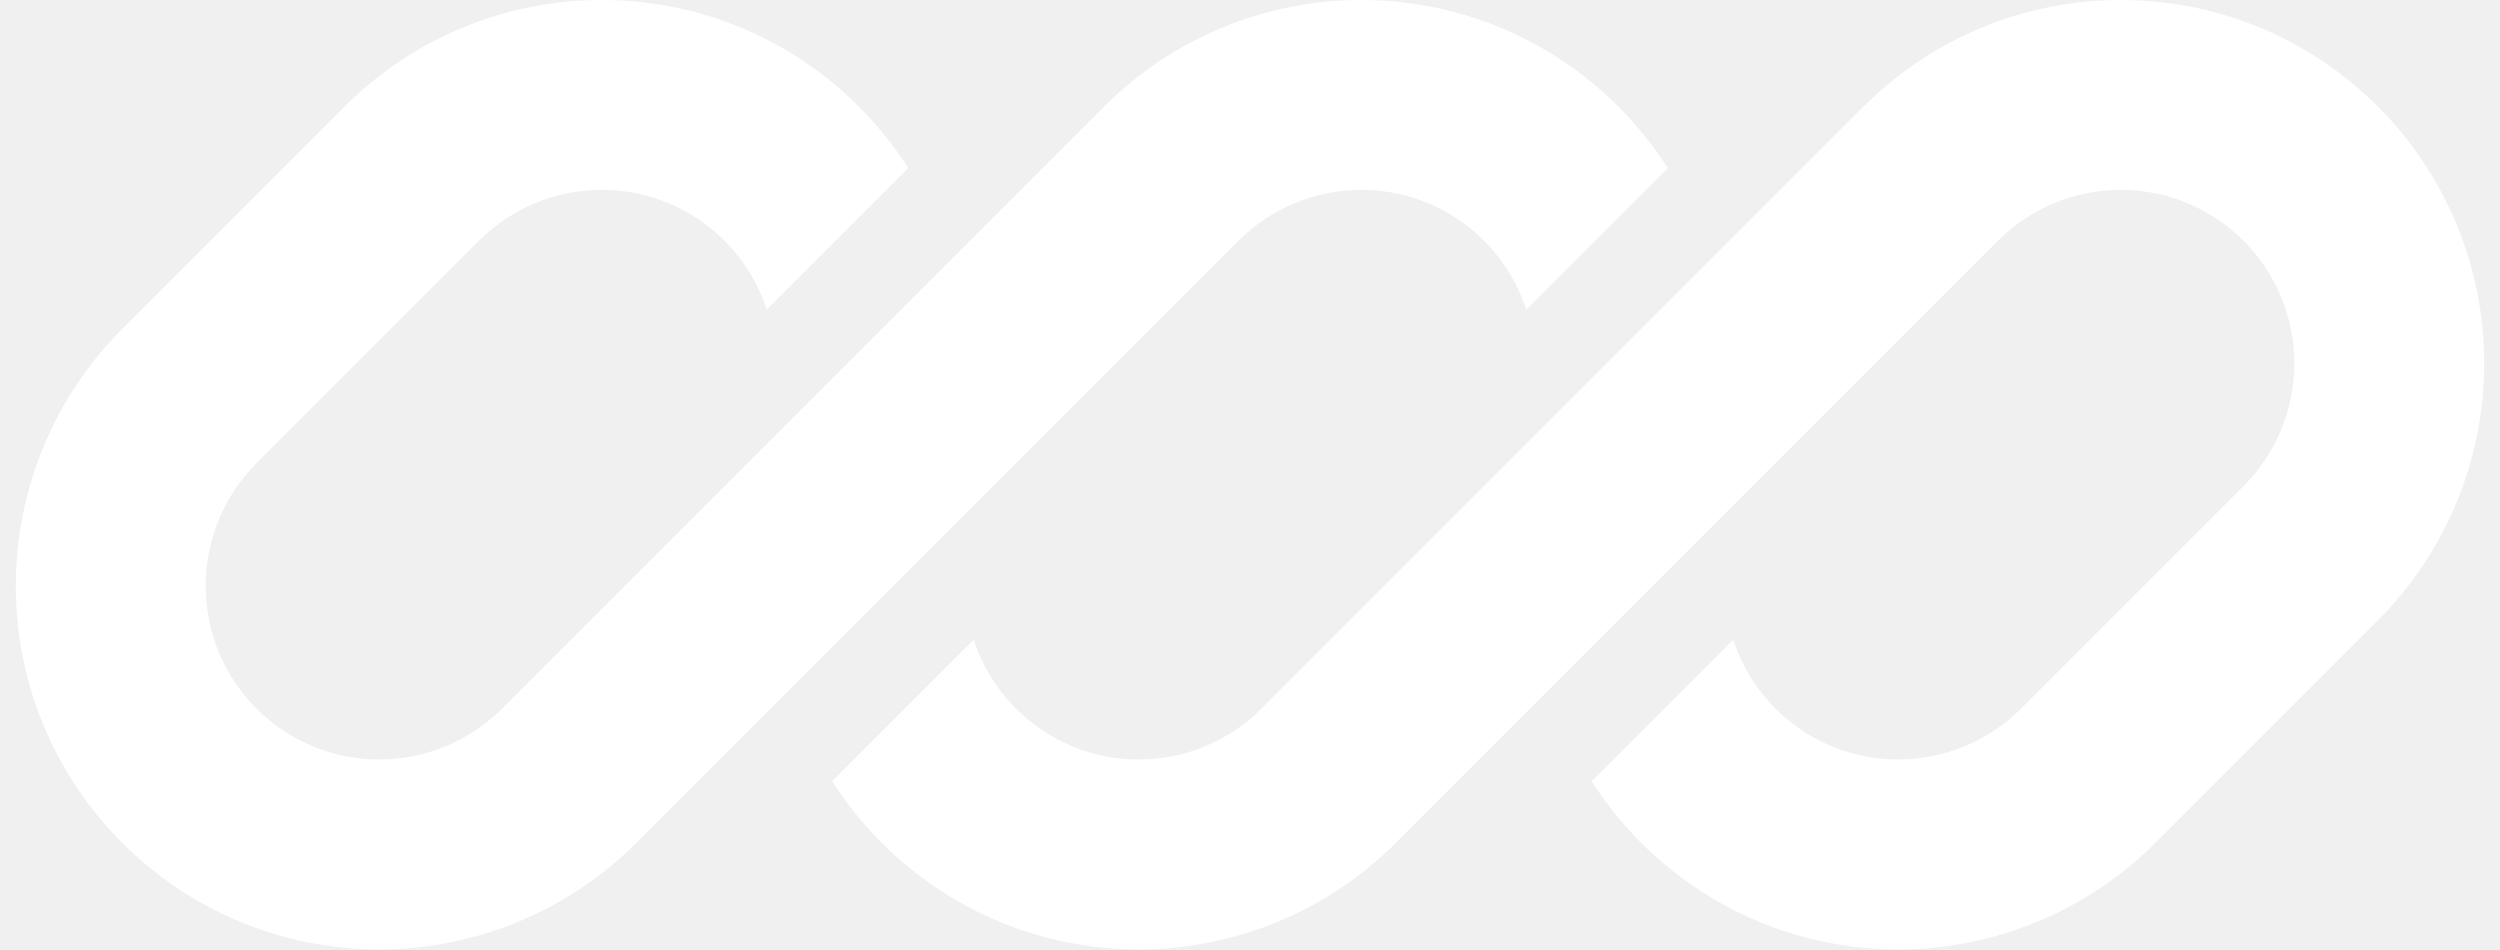
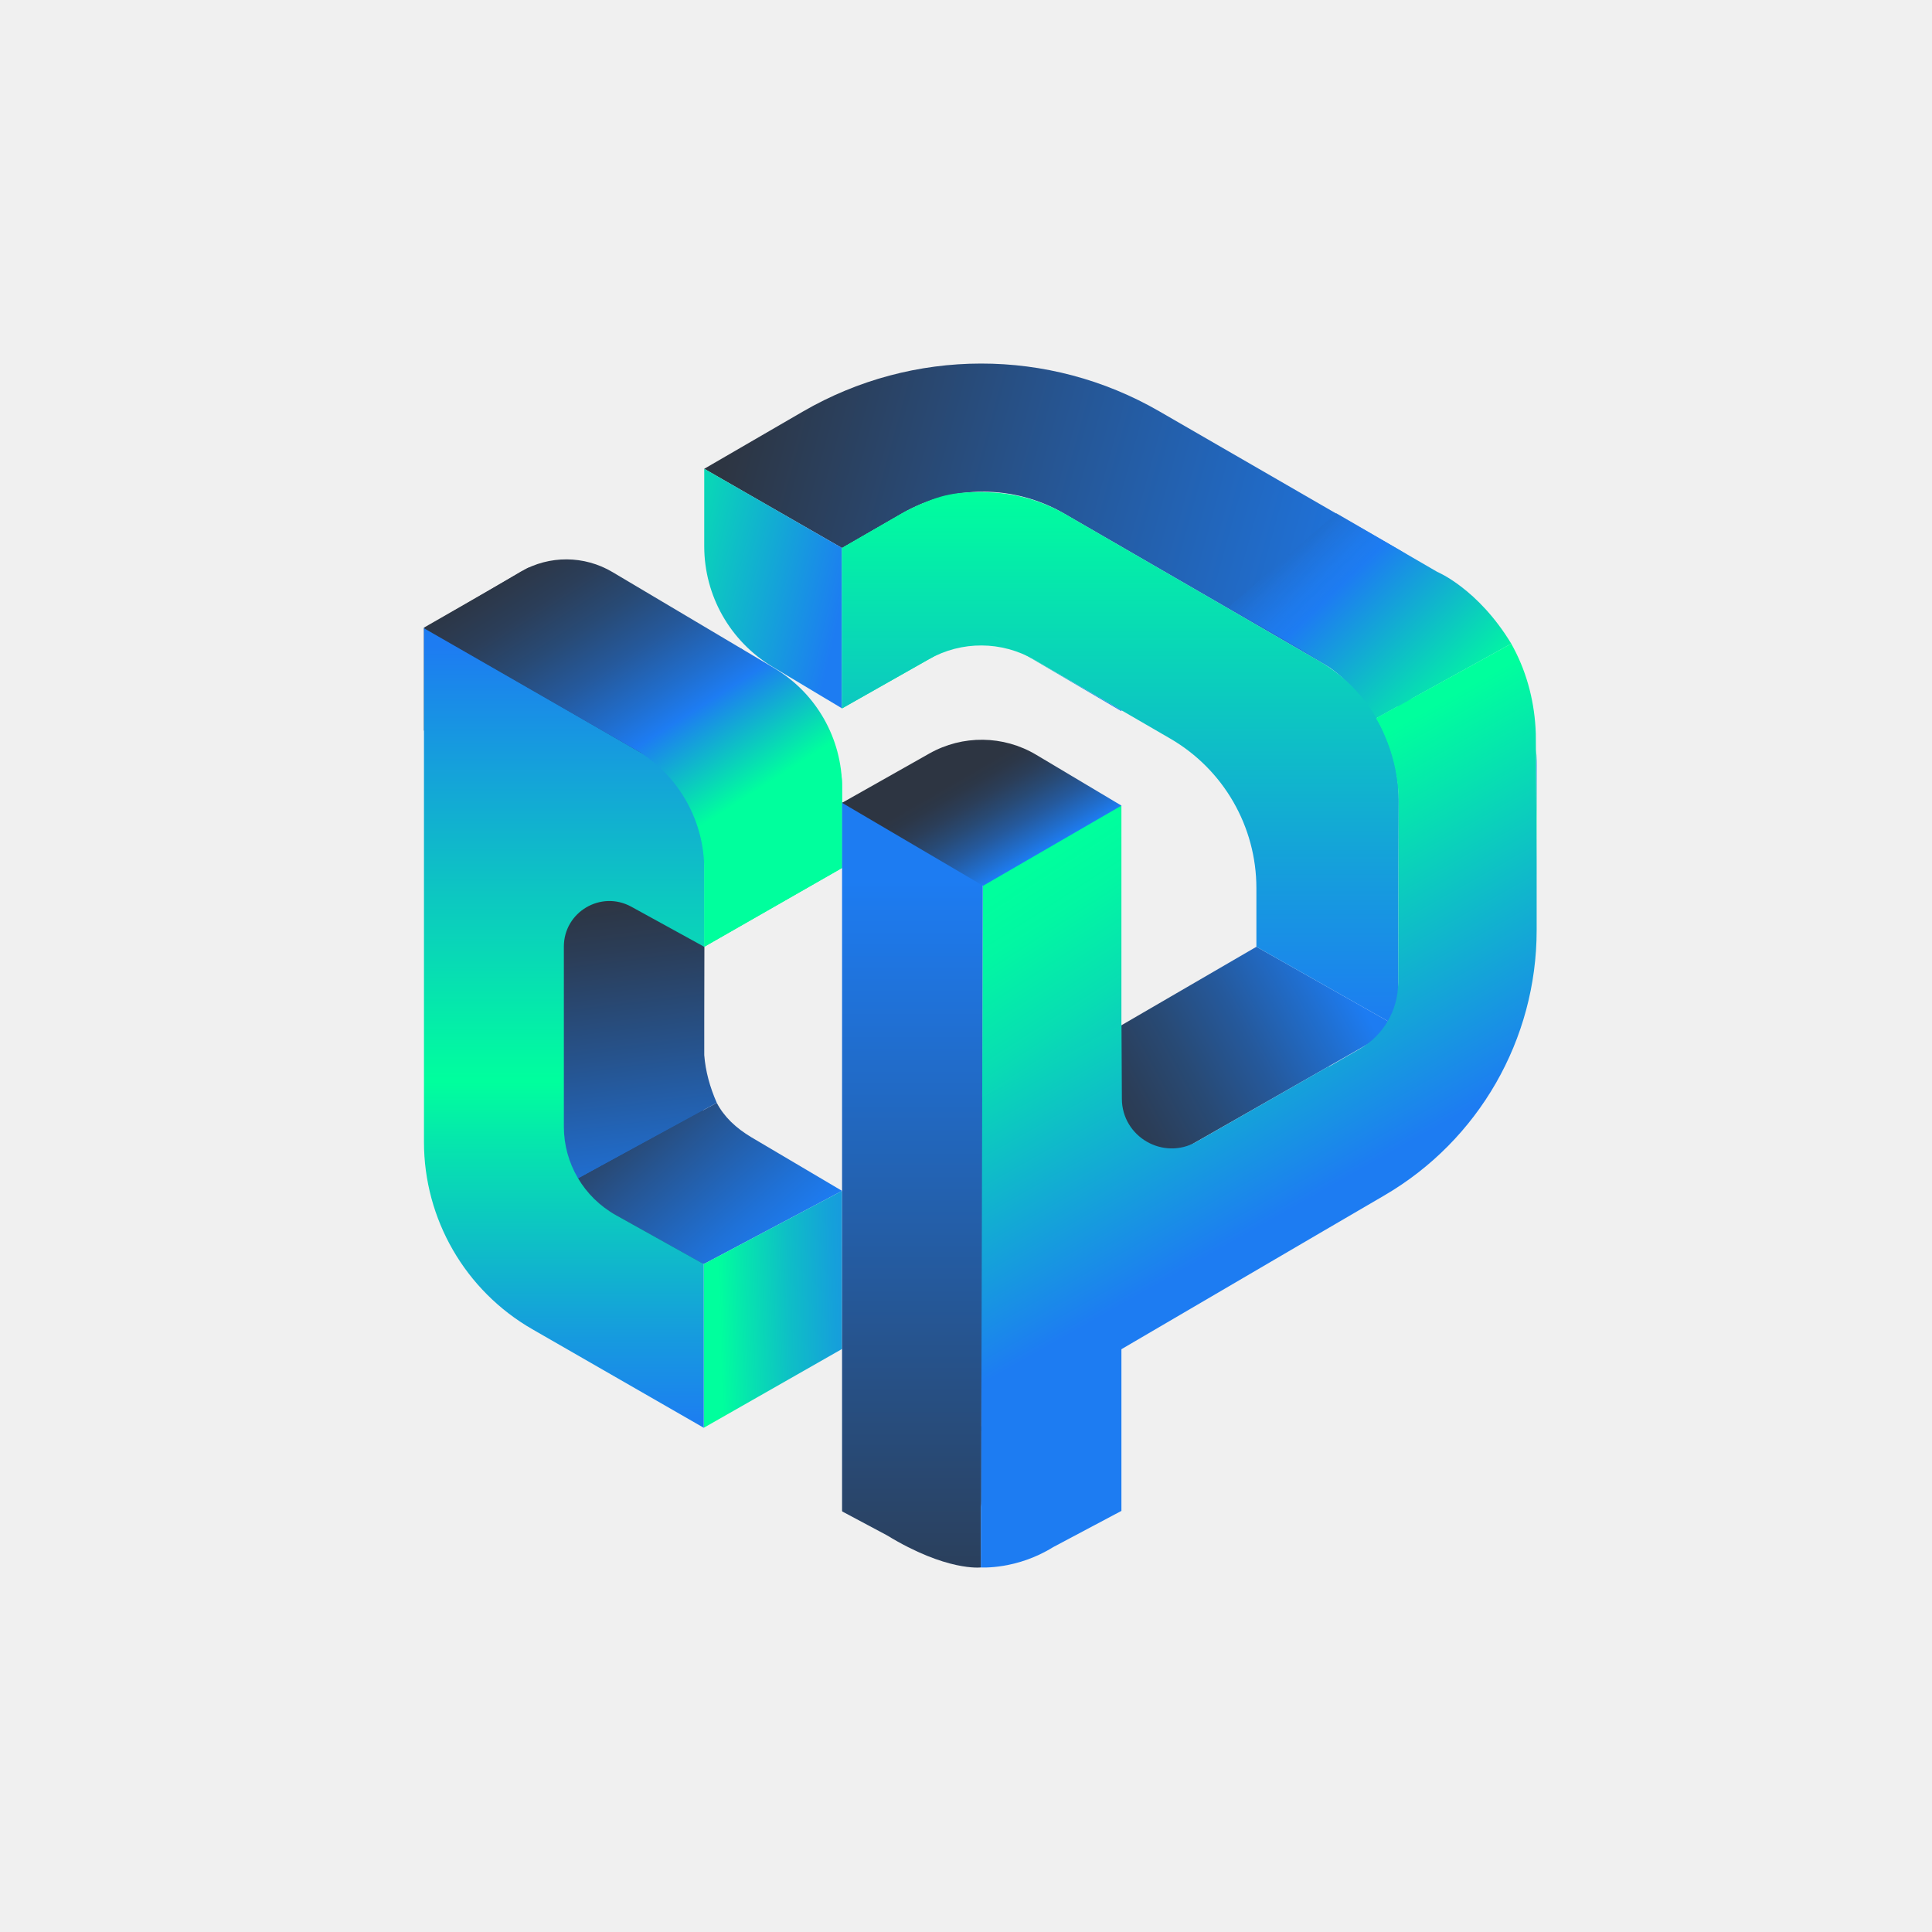
- <svg xmlns="http://www.w3.org/2000/svg" width="79" height="30" viewBox="0 0 79 30" fill="none">
-   <g clip-path="url(#clip0_3_167)">
-     <path d="M19.015 0C15.969 0 13.047 1.21 10.893 3.364L3.864 10.393C1.71 12.547 0.5 15.469 0.5 18.515C0.5 24.858 5.642 30 11.985 30C15.031 30 17.953 28.79 20.107 26.636L24.969 21.774C24.969 21.774 24.969 21.774 24.969 21.774L39.136 7.607C40.165 6.578 41.56 6 43.015 6C45.45 6 47.515 7.587 48.231 9.784L52.702 5.313C50.663 2.118 47.086 0 43.015 0C39.969 0 37.047 1.21 34.893 3.364L15.864 22.393C14.835 23.422 13.44 24 11.985 24C8.956 24 6.5 21.544 6.5 18.515C6.5 17.06 7.078 15.665 8.107 14.636L15.136 7.607C16.165 6.578 17.56 6 19.015 6C21.45 6 23.515 7.587 24.231 9.784L28.702 5.313C26.663 2.118 23.086 0 19.015 0Z" fill="white" />
-     <path d="M39.864 22.393C38.835 23.422 37.44 24 35.985 24C33.55 24 31.485 22.413 30.769 20.217L26.298 24.688C28.338 27.882 31.914 30 35.985 30C39.031 30 41.953 28.79 44.107 26.636L63.136 7.607C64.165 6.578 65.56 6 67.015 6C70.044 6 72.5 8.456 72.5 11.485C72.5 12.94 71.922 14.335 70.893 15.364L63.864 22.393C62.835 23.422 61.44 24 59.985 24C57.55 24 55.485 22.413 54.769 20.216L50.298 24.687C52.338 27.882 55.914 30 59.985 30C63.031 30 65.953 28.79 68.107 26.636L75.136 19.607C77.29 17.453 78.5 14.531 78.5 11.485C78.5 5.142 73.358 0 67.015 0C63.969 0 61.047 1.21 58.893 3.364L39.864 22.393Z" fill="white" />
-   </g>
-   <defs>
-     <clipPath id="clip0_3_167">
-       <rect width="78" height="30" fill="white" transform="translate(0.5)" />
-     </clipPath>
-   </defs>
+ <svg xmlns="http://www.w3.org/2000/svg" version="1.1" id="Layer_1" x="0px" y="0px" viewBox="0 0 1080 1080" style="enable-background:new 0 0 1080 1080;" xml:space="preserve">
+   <style type="text/css">
+ 	.st0{fill:url(#SVGID_1_);}
+ 	.st1{fill:url(#SVGID_00000057139560797411100180000007510731860167801501_);}
+ 	.st2{fill:#2D3542;}
+ 	.st3{fill:url(#SVGID_00000078766739663244162300000016276494936816450188_);}
+ 	.st4{fill:url(#SVGID_00000118362530129107716350000006130054825355133880_);}
+ 	.st5{fill:url(#SVGID_00000156569583938499532200000004652068301861301907_);}
+ 	.st6{fill:url(#SVGID_00000151526368774106421960000002356026559517787565_);}
+ 	.st7{fill:#00FF9D;}
+ 	.st8{fill:url(#SVGID_00000127012445950094656310000010579183044686477458_);}
+ 	.st9{fill:url(#SVGID_00000015331415135263092220000011434714818021714579_);}
+ 	.st10{fill:url(#SVGID_00000052078507132067064970000005821143966996961931_);}
+ 	.st11{fill:url(#SVGID_00000165194145669637147050000012136964083660042920_);}
+ 	.st12{fill:url(#SVGID_00000183955891343869248170000010135295513953856687_);}
+ 	.st13{fill:url(#SVGID_00000055705151586002227210000009305013653082401423_);}
+ 	.st14{fill:url(#SVGID_00000123429265877016237890000018340270921763756683_);}
+ 	.st15{fill:url(#SVGID_00000170973837822822756410000001902790051904354215_);}
+ 	.st16{fill:url(#SVGID_00000071557312044391586490000000122275185369718433_);}
+ 	.st17{fill:url(#SVGID_00000030467842042120746310000015278235860383521444_);}
+ 	.st18{fill:url(#SVGID_00000037659126326533233670000002368936637357167549_);}
+ 	.st19{fill:url(#SVGID_00000120552020949648436720000013905096960656503722_);}
+ </style>
+   <linearGradient id="SVGID_1_" gradientUnits="userSpaceOnUse" x1="313.915" y1="663.358" x2="469.424" y2="663.358">
+     <stop offset="3.569619e-07" style="stop-color:#2D3542" />
+     <stop offset="0.118" style="stop-color:#2C3748" />
+     <stop offset="0.276" style="stop-color:#2B3E59" />
+     <stop offset="0.457" style="stop-color:#284A75" />
+     <stop offset="0.655" style="stop-color:#25599C" />
+     <stop offset="0.865" style="stop-color:#206ECE" />
+     <stop offset="1" style="stop-color:#1D7CF2" />
+   </linearGradient>
+   <polygon class="st0" points="469.42,665.69 392.12,620.09 313.92,663.03 392.12,706.63 " />
+   <linearGradient id="SVGID_00000036945944024609149690000009402129080647049367_" gradientUnits="userSpaceOnUse" x1="338.344" y1="602.366" x2="427.56" y2="703.644">
+     <stop offset="3.569619e-07" style="stop-color:#2D3542" />
+     <stop offset="0.422" style="stop-color:#265592" />
+     <stop offset="0.817" style="stop-color:#1F71D7" />
+     <stop offset="1" style="stop-color:#1D7CF2" />
+   </linearGradient>
+   <path style="fill:url(#SVGID_00000036945944024609149690000009402129080647049367_);" d="M400.68,616.49  c4.08,7.84,10.75,14.11,19.31,19.23l50.72,29.98l-77.31,40.94l-78.2-43.6L400.68,616.49z" />
+   <polygon class="st2" points="237,408.38 237,350.84 295.56,317.24 415.2,363.03 393.67,441.14 " />
+   <linearGradient id="SVGID_00000036947257097846338600000007702998387102956932_" gradientUnits="userSpaceOnUse" x1="588.561" y1="637.263" x2="753.248" y2="547.294">
+     <stop offset="3.569619e-07" style="stop-color:#2D3542" />
+     <stop offset="0.118" style="stop-color:#2C3748" />
+     <stop offset="0.276" style="stop-color:#2B3E59" />
+     <stop offset="0.457" style="stop-color:#284A75" />
+     <stop offset="0.655" style="stop-color:#25599C" />
+     <stop offset="0.865" style="stop-color:#206ECE" />
+     <stop offset="1" style="stop-color:#1D7CF2" />
+   </linearGradient>
+   <polygon style="fill:url(#SVGID_00000036947257097846338600000007702998387102956932_);" points="781.5,574.03 702.33,529.26   625.32,574.03 625.32,663.03 " />
+   <linearGradient id="SVGID_00000037663435846760342410000009001144981894008251_" gradientUnits="userSpaceOnUse" x1="455.111" y1="458.621" x2="630.977" y2="730.336">
+     <stop offset="0.275" style="stop-color:#00FF9D" />
+     <stop offset="0.369" style="stop-color:#02F6A3" />
+     <stop offset="0.524" style="stop-color:#08DDB3" />
+     <stop offset="0.722" style="stop-color:#11B4CE" />
+     <stop offset="0.949" style="stop-color:#1D7CF2" />
+   </linearGradient>
+   <path style="fill:url(#SVGID_00000037663435846760342410000009001144981894008251_);" d="M626.88,450.35V844.6l-38.13,20.24  c-20.51,12.76-40.48,11.37-40.48,11.37l0.05-79l0.22,0.08l0.95-349.55c0.04-13.4,13.54-22.58,26.02-17.66L626.88,450.35z" />
+   <linearGradient id="SVGID_00000114053159712493184090000016195251912894207419_" gradientUnits="userSpaceOnUse" x1="413.797" y1="226.177" x2="812.913" y2="336.3">
+     <stop offset="3.569619e-07" style="stop-color:#2D3542" />
+     <stop offset="0.422" style="stop-color:#265592" />
+     <stop offset="0.817" style="stop-color:#1F71D7" />
+     <stop offset="1" style="stop-color:#1D7CF2" />
+   </linearGradient>
+   <path style="fill:url(#SVGID_00000114053159712493184090000016195251912894207419_);" d="M782.43,307.55l-134.46-77.67  c-61.63-35.6-137.6-35.53-199.17,0.19l-55.13,31.99l77.04,44.28l33.68-19.41c27.95-16.12,62.38-16.09,90.31,0.07l187.34,108.37l0,0  C816.08,376.08,816.3,327.12,782.43,307.55z" />
+   <linearGradient id="SVGID_00000121241382492566294920000003366491246528410509_" gradientUnits="userSpaceOnUse" x1="473.558" y1="338.522" x2="343.012" y2="308.546">
+     <stop offset="0.023" style="stop-color:#1D7CF2" />
+     <stop offset="0.983" style="stop-color:#00FF9D" />
+   </linearGradient>
+   <path style="fill:url(#SVGID_00000121241382492566294920000003366491246528410509_);" d="M393.67,262.05v43.31  c0,27.62,14.51,53.21,38.21,67.4l38.83,23.24v-89.67L393.67,262.05z" />
+   <path class="st7" d="M393.67,441.14v88.12l77.04-44.06v-47.18c0-18.61-20.2-30.18-36.25-20.78L393.67,441.14z" />
+   <linearGradient id="SVGID_00000114060373657202835120000009186650271035340197_" gradientUnits="userSpaceOnUse" x1="402.137" y1="732.873" x2="534.518" y2="728.64">
+     <stop offset="3.516341e-07" style="stop-color:#00FF9D" />
+     <stop offset="0.11" style="stop-color:#06E5AE" />
+     <stop offset="0.293" style="stop-color:#0EBFC6" />
+     <stop offset="0.476" style="stop-color:#15A2D9" />
+     <stop offset="0.656" style="stop-color:#198DE7" />
+     <stop offset="0.832" style="stop-color:#1C80EF" />
+     <stop offset="1" style="stop-color:#1D7CF2" />
+   </linearGradient>
+   <polygon style="fill:url(#SVGID_00000114060373657202835120000009186650271035340197_);" points="393.41,798.14 470.71,754.08   470.71,665.69 393.41,706.63 " />
+   <linearGradient id="SVGID_00000157987095156667009290000008380167350764688009_" gradientUnits="userSpaceOnUse" x1="354.437" y1="486.127" x2="354.437" y2="663.034">
+     <stop offset="3.569619e-07" style="stop-color:#2D3542" />
+     <stop offset="0.118" style="stop-color:#2C3748" />
+     <stop offset="0.276" style="stop-color:#2B3E59" />
+     <stop offset="0.457" style="stop-color:#284A75" />
+     <stop offset="0.655" style="stop-color:#25599C" />
+     <stop offset="0.865" style="stop-color:#206ECE" />
+     <stop offset="1" style="stop-color:#1D7CF2" />
+   </linearGradient>
+   <polygon style="fill:url(#SVGID_00000157987095156667009290000008380167350764688009_);" points="393.67,529.26 393.41,620.09   315.2,663.03 315.2,486.13 " />
+   <linearGradient id="SVGID_00000070089810726967371810000001778325447858796479_" gradientUnits="userSpaceOnUse" x1="342.736" y1="502.397" x2="365.836" y2="687.44">
+     <stop offset="3.569619e-07" style="stop-color:#2D3542" />
+     <stop offset="0.155" style="stop-color:#2B3D57" />
+     <stop offset="0.474" style="stop-color:#26538D" />
+     <stop offset="0.929" style="stop-color:#1E76E4" />
+     <stop offset="1" style="stop-color:#1D7CF2" />
+   </linearGradient>
+   <path style="fill:url(#SVGID_00000070089810726967371810000001778325447858796479_);" d="M393.68,529.26v60.54  c0.7,9,3.13,17.89,7,26.68l-85.48,46.55l-4.64-168.85l63.08,5.15L393.68,529.26z" />
+   <linearGradient id="SVGID_00000093860377455570214420000007223084542534348986_" gradientUnits="userSpaceOnUse" x1="315.336" y1="350.838" x2="315.336" y2="798.14">
+     <stop offset="0.023" style="stop-color:#1D7CF2" />
+     <stop offset="0.568" style="stop-color:#00FF9D" />
+     <stop offset="0.634" style="stop-color:#05E9AB" />
+     <stop offset="0.885" style="stop-color:#169BDE" />
+     <stop offset="1" style="stop-color:#1D7CF2" />
+   </linearGradient>
+   <path style="fill:url(#SVGID_00000093860377455570214420000007223084542534348986_);" d="M237,350.84v287.51  c0,43.22,23.1,83.15,60.58,104.7l95.83,55.09v-91.51l-49.16-27.4c-17.93-10-29.05-28.92-29.05-49.45V529.16  c0-19.35,20.75-31.63,37.71-22.3l40.76,22.4v-88.12L237,350.84z" />
+   <path class="st7" d="M548.8,351.78l0.76-76.72c-17.18,0-24.99,1.56-43.84,11.03l-35.01,20.24v89.67L548.8,351.78z" />
+   <linearGradient id="SVGID_00000044142782206584483530000009669677040779733135_" gradientUnits="userSpaceOnUse" x1="816.214" y1="400.292" x2="686.139" y2="264.678">
+     <stop offset="4.315509e-07" style="stop-color:#00FF9D" />
+     <stop offset="0.472" style="stop-color:#1A89E9" />
+     <stop offset="0.525" style="stop-color:#1D7CF2" />
+     <stop offset="0.581" style="stop-color:#1E7AEC;stop-opacity:0.94" />
+     <stop offset="0.654" style="stop-color:#1F73DC;stop-opacity:0.862" />
+     <stop offset="0.737" style="stop-color:#2168C1;stop-opacity:0.773" />
+     <stop offset="0.827" style="stop-color:#25599B;stop-opacity:0.677" />
+     <stop offset="0.922" style="stop-color:#29456B;stop-opacity:0.575" />
+     <stop offset="0.993" style="stop-color:#2D3542;stop-opacity:0.5" />
+   </linearGradient>
+   <path style="fill:url(#SVGID_00000044142782206584483530000009669677040779733135_);" d="M844.81,359.82l-75.82,41.91  c0,0-11.15-19.3-27.83-30.03s-54.67-32.01-54.67-32.01l60.51-52.78l56.43,32.77C803.42,319.68,826.14,329.01,844.81,359.82z" />
+   <linearGradient id="SVGID_00000029759650614407309710000014877688456836258435_" gradientUnits="userSpaceOnUse" x1="626.3" y1="275.136" x2="626.3" y2="574.027">
+     <stop offset="3.516341e-07" style="stop-color:#00FF9D" />
+     <stop offset="0.153" style="stop-color:#05E9AB" />
+     <stop offset="0.733" style="stop-color:#169BDE" />
+     <stop offset="1" style="stop-color:#1D7CF2" />
+   </linearGradient>
+   <path style="fill:url(#SVGID_00000029759650614407309710000014877688456836258435_);" d="M781.88,447.11l-0.39,126.91l-79.16-44.76  v-32.8c0-34.45-18.35-66.29-48.15-83.58l-27.31-15.84l-48.7-28.23c-18.2-10.55-40.62-10.66-58.93-0.3l-48.53,27.48v-89.66  l32.75-18.89c28.52-16.44,63.65-16.41,92.15,0.06l31.26,18.09l110.36,63.83C764.95,385.46,781.99,415.1,781.88,447.11z" />
+   <linearGradient id="SVGID_00000042007215010319582520000006682044927152272265_" gradientUnits="userSpaceOnUse" x1="859.144" y1="457.516" x2="858.085" y2="418.997">
+     <stop offset="3.516341e-07" style="stop-color:#00FF9D" />
+     <stop offset="0.118" style="stop-color:#05E9AB" />
+     <stop offset="0.566" style="stop-color:#169BDE" />
+     <stop offset="0.772" style="stop-color:#1D7CF2" />
+     <stop offset="1" style="stop-color:#00FF9D" />
+   </linearGradient>
+   <path style="fill:url(#SVGID_00000042007215010319582520000006682044927152272265_);" d="M859,425.18v54.84l-0.4-60.84  C858.86,421.12,859,423.13,859,425.18z" />
+   <linearGradient id="SVGID_00000046332056677165167400000013900965780410176151_" gradientUnits="userSpaceOnUse" x1="548.797" y1="374.671" x2="626.879" y2="374.671">
+     <stop offset="3.516341e-07" style="stop-color:#00FF9D" />
+     <stop offset="0.153" style="stop-color:#05E9AB" />
+     <stop offset="0.733" style="stop-color:#169BDE" />
+     <stop offset="1" style="stop-color:#1D7CF2" />
+   </linearGradient>
+   <polygon style="fill:url(#SVGID_00000046332056677165167400000013900965780410176151_);" points="626.88,397.05 626.88,397.56   548.8,351.78 " />
+   <linearGradient id="SVGID_00000120523919442404287690000016194393129989059761_" gradientUnits="userSpaceOnUse" x1="642.596" y1="484.379" x2="743.85" y2="663.542">
+     <stop offset="3.516341e-07" style="stop-color:#00FF9D" />
+     <stop offset="1" style="stop-color:#1D7CF2" />
+   </linearGradient>
+   <path style="fill:url(#SVGID_00000120523919442404287690000016194393129989059761_);" d="M859,480.02v40  c0,61-32.38,117.41-85.06,148.18l-31,18.1l-2.87,1.67L548.44,800.12V613.45l78.44-40.32l0.24,41.08  c0.13,21.33,23.17,34.63,41.7,24.06L742.94,596v0.23l17.3-9.96c13.16-7.57,21.28-21.59,21.33-36.77l0.31-103.01  c-0.31-10.66-2.32-21.22-6.13-31.18c-3.75-9.76-6.57-13.81-6.57-13.81l75.61-41.69c0.49,0.86,0.95,1.73,1.4,2.57  c7.76,14.69,11.78,31.05,12.33,47.65l0.06,9.14L859,480.02z" />
+   <linearGradient id="SVGID_00000112627198696412210870000001280960365420550809_" gradientUnits="userSpaceOnUse" x1="276.918" y1="263.937" x2="402.797" y2="460.748">
+     <stop offset="0.166" style="stop-color:#2D3542" />
+     <stop offset="0.233" style="stop-color:#2C3748" />
+     <stop offset="0.323" style="stop-color:#2B3E59" />
+     <stop offset="0.427" style="stop-color:#284A75" />
+     <stop offset="0.54" style="stop-color:#25599C" />
+     <stop offset="0.659" style="stop-color:#206ECE" />
+     <stop offset="0.736" style="stop-color:#1D7CF2" />
+     <stop offset="0.979" style="stop-color:#00FF9D" />
+   </linearGradient>
+   <path style="fill:url(#SVGID_00000112627198696412210870000001280960365420550809_);" d="M470.72,440.15v45.05l-77.04,44.07v-43.31  c0-26.71-13.74-51.47-36.24-65.63l-120.26-69.04l54.05-31.8c15.85-9.17,35.4-9.05,51.14,0.3l62.85,37.32l23.66,14.05l3.87,2.3  C456.28,387.43,470.72,412.77,470.72,440.15z" />
+   <linearGradient id="SVGID_00000086673915196767597150000018062088558776501934_" gradientUnits="userSpaceOnUse" x1="510.11" y1="940.702" x2="510.11" y2="492.078">
+     <stop offset="0" style="stop-color:#2D3542" />
+     <stop offset="0.551" style="stop-color:#245DA5" />
+     <stop offset="1" style="stop-color:#1D7CF2" />
+   </linearGradient>
+   <path style="fill:url(#SVGID_00000086673915196767597150000018062088558776501934_);" d="M549.51,445.8l-1.06,393.15  c0,1.15-0.06,2.27-0.18,3.35v33.91c0,0-19.13,2.37-52.46-17.96l-25.09-13.38l0.21-0.13l-0.21-0.09V448.77l54.48-19.98  C537.02,424.46,549.53,433.22,549.51,445.8z" />
+   <linearGradient id="SVGID_00000049903726299866103660000001614273798332050331_" gradientUnits="userSpaceOnUse" x1="528.938" y1="415.162" x2="568.729" y2="484.083">
+     <stop offset="0.26" style="stop-color:#2D3542" />
+     <stop offset="0.347" style="stop-color:#2C3748" />
+     <stop offset="0.464" style="stop-color:#2B3E59" />
+     <stop offset="0.598" style="stop-color:#284A75" />
+     <stop offset="0.745" style="stop-color:#25599C" />
+     <stop offset="0.9" style="stop-color:#206ECE" />
+     <stop offset="1" style="stop-color:#1D7CF2" />
+   </linearGradient>
+   <path style="fill:url(#SVGID_00000049903726299866103660000001614273798332050331_);" d="M519.51,421.22l-48.79,27.56l78.85,46.37  l77.32-44.81l-47.67-28.43C560.88,410.98,538.09,410.72,519.51,421.22z" />
</svg>
